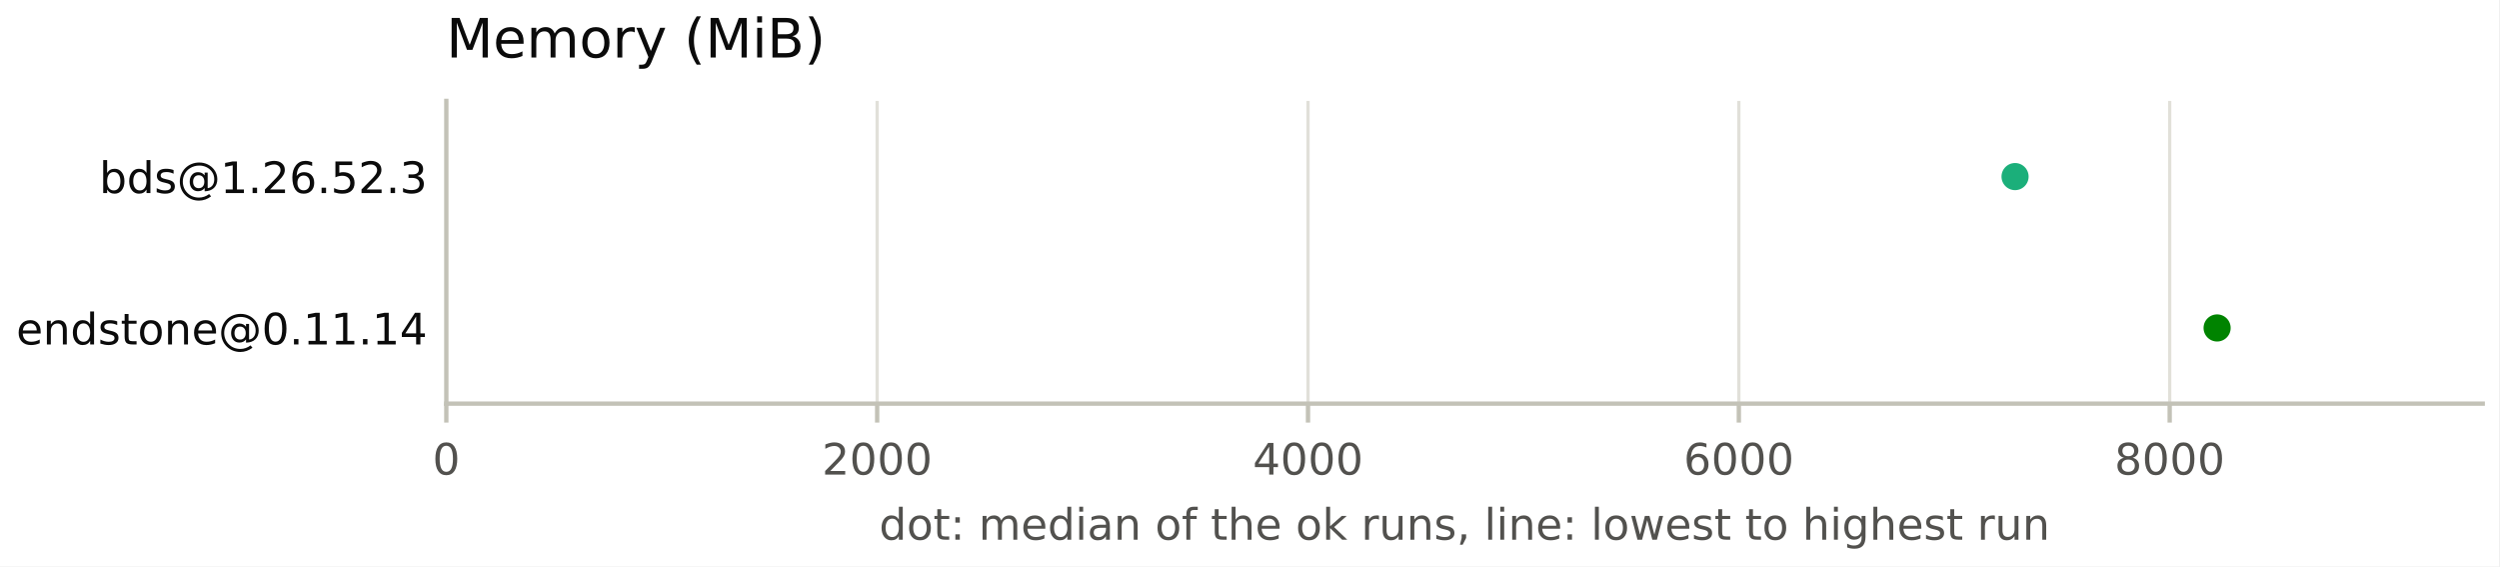
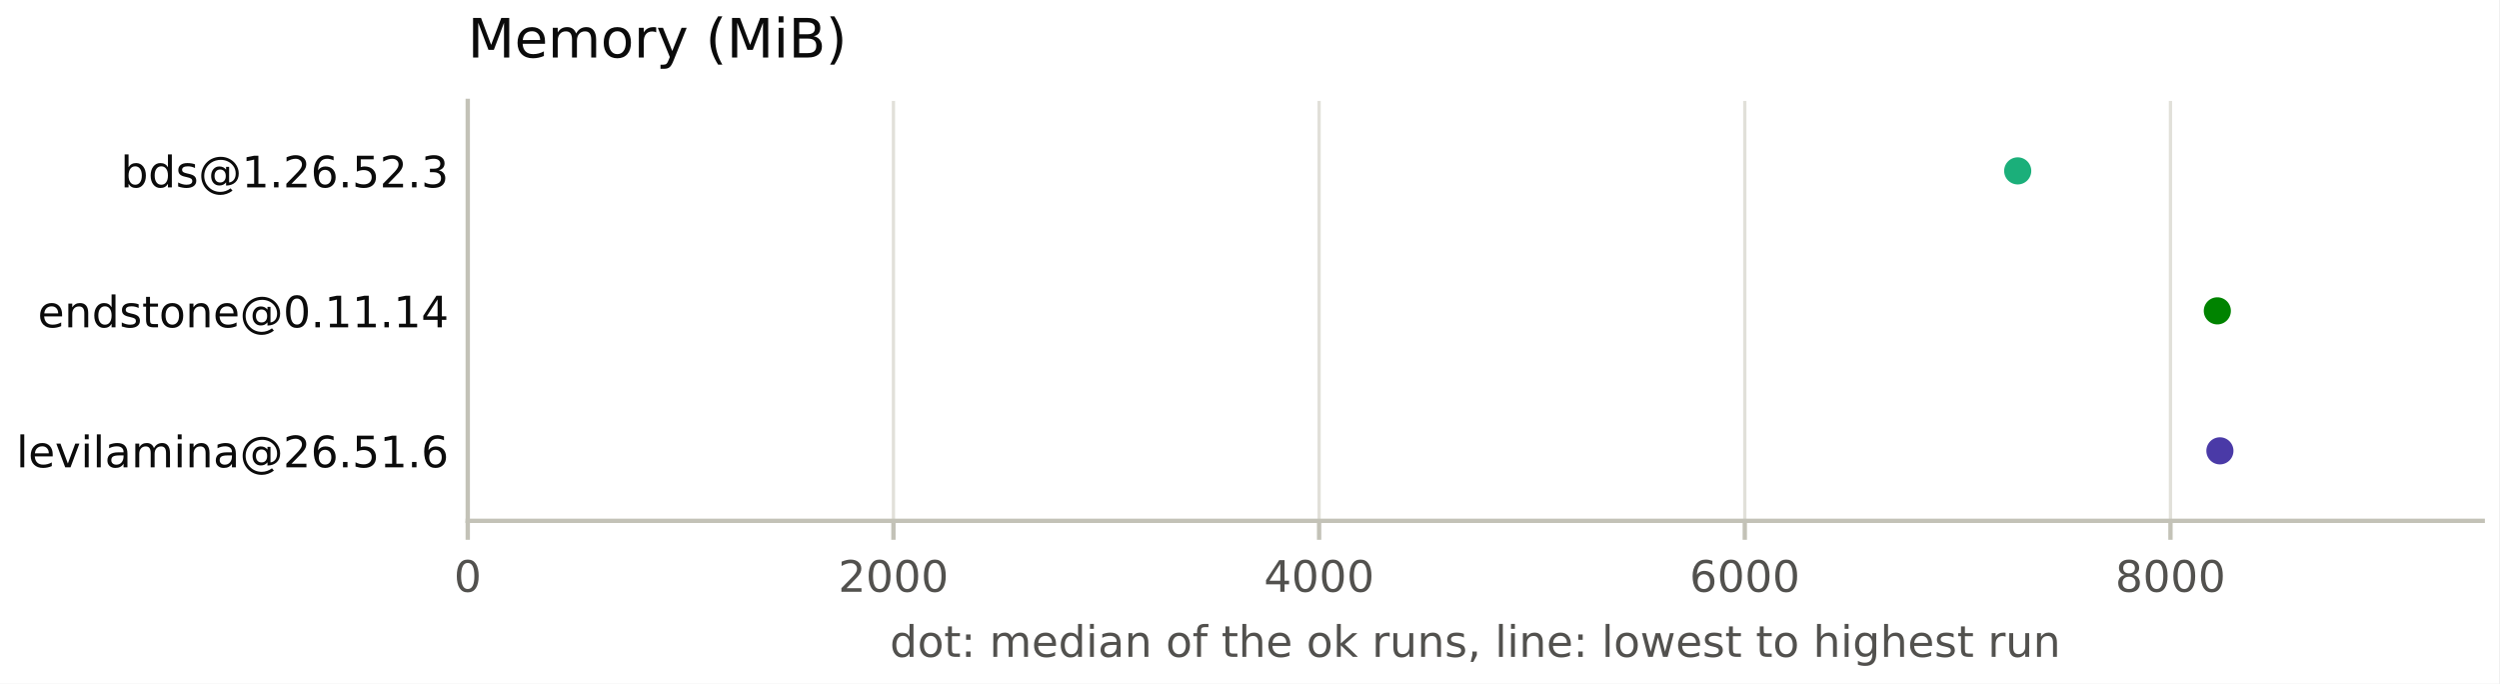
- <svg xmlns="http://www.w3.org/2000/svg" xmlns:xlink="http://www.w3.org/1999/xlink" width="460.8pt" height="104.4pt" viewBox="0 0 460.8 104.4" version="1.1">
+ <svg xmlns="http://www.w3.org/2000/svg" xmlns:xlink="http://www.w3.org/1999/xlink" width="460.8pt" height="126pt" viewBox="0 0 460.8 126" version="1.1">
  <defs>
    <style type="text/css">*{stroke-linejoin: round; stroke-linecap: butt}</style>
  </defs>
  <g id="figure_1">
    <g id="patch_1">
-       <path d="M 0 104.4  L 460.8 104.4  L 460.8 0  L 0 0  z " style="fill: #ffffff" />
+       <path d="M 0 126  L 460.8 126  L 460.8 0  L 0 0  z " style="fill: #ffffff" />
    </g>
    <g id="axes_1">
      <g id="patch_2">
-         <path d="M 82.298 74.399  L 457.8 74.399  L 457.8 18.599  L 82.298 18.599  z " style="fill: #ffffff" />
+         <path d="M 86.25 95.999  L 457.8 95.999  L 457.8 18.599  L 86.25 18.599  z " style="fill: #ffffff" />
      </g>
      <g id="matplotlib.axis_1">
        <g id="xtick_1">
          <g id="line2d_1">
-             <path d="M 82.298 74.399  L 82.298 18.599  " clip-path="url(#p30467eb865)" style="fill: none; stroke: #e1e0d9; stroke-width: 0.6; stroke-linecap: square" />
+             <path d="M 86.25 95.999  L 86.25 18.599  " clip-path="url(#p5b6364bfe5)" style="fill: none; stroke: #e1e0d9; stroke-width: 0.6; stroke-linecap: square" />
          </g>
          <g id="line2d_2">
            <defs>
-               <path id="m15f9dcf39e" d="M 0 0  L 0 3.5  " style="stroke: #c3c2b7; stroke-width: 0.8" />
+               <path id="m02d1c4ae77" d="M 0 0  L 0 3.5  " style="stroke: #c3c2b7; stroke-width: 0.8" />
            </defs>
            <g>
-               <use xlink:href="#m15f9dcf39e" x="82.298" y="74.399" style="fill: #c3c2b7; stroke: #c3c2b7; stroke-width: 0.8" />
+               <use xlink:href="#m02d1c4ae77" x="86.25" y="95.999" style="fill: #c3c2b7; stroke: #c3c2b7; stroke-width: 0.8" />
            </g>
          </g>
          <g id="text_1">
-             <g style="fill: #52514e" transform="translate(79.75274 87.47726) scale(0.08 -0.08)">
+             <g style="fill: #52514e" transform="translate(83.70524 109.0773) scale(0.08 -0.08)">
              <defs>
                <path id="DejaVuSans-13" d="M 2034 4250  Q 1547 4250 1301 3770  Q 1056 3291 1056 2328  Q 1056 1369 1301 889  Q 1547 409 2034 409  Q 2525 409 2770 889  Q 3016 1369 3016 2328  Q 3016 3291 2770 3770  Q 2525 4250 2034 4250  z M 2034 4750  Q 2819 4750 3233 4129  Q 3647 3509 3647 2328  Q 3647 1150 3233 529  Q 2819 -91 2034 -91  Q 1250 -91 836 529  Q 422 1150 422 2328  Q 422 3509 836 4129  Q 1250 4750 2034 4750  z " transform="scale(0.015625)" />
              </defs>
              <use xlink:href="#DejaVuSans-13" />
            </g>
          </g>
        </g>
        <g id="xtick_2">
          <g id="line2d_3">
-             <path d="M 161.742 74.399  L 161.742 18.599  " clip-path="url(#p30467eb865)" style="fill: none; stroke: #e1e0d9; stroke-width: 0.6; stroke-linecap: square" />
+             <path d="M 164.743 95.999  L 164.743 18.599  " clip-path="url(#p5b6364bfe5)" style="fill: none; stroke: #e1e0d9; stroke-width: 0.6; stroke-linecap: square" />
          </g>
          <g id="line2d_4">
            <g>
-               <use xlink:href="#m15f9dcf39e" x="161.742" y="74.399" style="fill: #c3c2b7; stroke: #c3c2b7; stroke-width: 0.8" />
+               <use xlink:href="#m02d1c4ae77" x="164.743" y="95.999" style="fill: #c3c2b7; stroke: #c3c2b7; stroke-width: 0.8" />
            </g>
          </g>
          <g id="text_2">
-             <g style="fill: #52514e" transform="translate(151.5623 87.47726) scale(0.08 -0.08)">
+             <g style="fill: #52514e" transform="translate(154.5631 109.0773) scale(0.08 -0.08)">
              <defs>
                <path id="DejaVuSans-15" d="M 1228 531  L 3431 531  L 3431 0  L 469 0  L 469 531  Q 828 903 1448 1529  Q 2069 2156 2228 2338  Q 2531 2678 2651 2914  Q 2772 3150 2772 3378  Q 2772 3750 2511 3984  Q 2250 4219 1831 4219  Q 1534 4219 1204 4116  Q 875 4013 500 3803  L 500 4441  Q 881 4594 1212 4672  Q 1544 4750 1819 4750  Q 2544 4750 2975 4387  Q 3406 4025 3406 3419  Q 3406 3131 3298 2873  Q 3191 2616 2906 2266  Q 2828 2175 2409 1742  Q 1991 1309 1228 531  z " transform="scale(0.015625)" />
              </defs>
              <use xlink:href="#DejaVuSans-15" />
              <use xlink:href="#DejaVuSans-13" transform="translate(63.625 0)" />
              <use xlink:href="#DejaVuSans-13" transform="translate(127.25 0)" />
              <use xlink:href="#DejaVuSans-13" transform="translate(190.875 0)" />
            </g>
          </g>
        </g>
        <g id="xtick_3">
          <g id="line2d_5">
-             <path d="M 241.187 74.399  L 241.187 18.599  " clip-path="url(#p30467eb865)" style="fill: none; stroke: #e1e0d9; stroke-width: 0.6; stroke-linecap: square" />
+             <path d="M 243.236 95.999  L 243.236 18.599  " clip-path="url(#p5b6364bfe5)" style="fill: none; stroke: #e1e0d9; stroke-width: 0.6; stroke-linecap: square" />
          </g>
          <g id="line2d_6">
            <g>
-               <use xlink:href="#m15f9dcf39e" x="241.187" y="74.399" style="fill: #c3c2b7; stroke: #c3c2b7; stroke-width: 0.8" />
+               <use xlink:href="#m02d1c4ae77" x="243.236" y="95.999" style="fill: #c3c2b7; stroke: #c3c2b7; stroke-width: 0.8" />
            </g>
          </g>
          <g id="text_3">
-             <g style="fill: #52514e" transform="translate(231.0069 87.47726) scale(0.08 -0.08)">
+             <g style="fill: #52514e" transform="translate(233.056 109.0773) scale(0.08 -0.08)">
              <defs>
                <path id="DejaVuSans-17" d="M 2419 4116  L 825 1625  L 2419 1625  L 2419 4116  z M 2253 4666  L 3047 4666  L 3047 1625  L 3713 1625  L 3713 1100  L 3047 1100  L 3047 0  L 2419 0  L 2419 1100  L 313 1100  L 313 1709  L 2253 4666  z " transform="scale(0.015625)" />
              </defs>
              <use xlink:href="#DejaVuSans-17" />
              <use xlink:href="#DejaVuSans-13" transform="translate(63.625 0)" />
              <use xlink:href="#DejaVuSans-13" transform="translate(127.25 0)" />
              <use xlink:href="#DejaVuSans-13" transform="translate(190.875 0)" />
            </g>
          </g>
        </g>
        <g id="xtick_4">
          <g id="line2d_7">
-             <path d="M 320.631 74.399  L 320.631 18.599  " clip-path="url(#p30467eb865)" style="fill: none; stroke: #e1e0d9; stroke-width: 0.6; stroke-linecap: square" />
+             <path d="M 321.729 95.999  L 321.729 18.599  " clip-path="url(#p5b6364bfe5)" style="fill: none; stroke: #e1e0d9; stroke-width: 0.6; stroke-linecap: square" />
          </g>
          <g id="line2d_8">
            <g>
-               <use xlink:href="#m15f9dcf39e" x="320.631" y="74.399" style="fill: #c3c2b7; stroke: #c3c2b7; stroke-width: 0.8" />
+               <use xlink:href="#m02d1c4ae77" x="321.729" y="95.999" style="fill: #c3c2b7; stroke: #c3c2b7; stroke-width: 0.8" />
            </g>
          </g>
          <g id="text_4">
-             <g style="fill: #52514e" transform="translate(310.4514 87.47726) scale(0.08 -0.08)">
+             <g style="fill: #52514e" transform="translate(311.5489 109.0773) scale(0.08 -0.08)">
              <defs>
                <path id="DejaVuSans-19" d="M 2113 2584  Q 1688 2584 1439 2293  Q 1191 2003 1191 1497  Q 1191 994 1439 701  Q 1688 409 2113 409  Q 2538 409 2786 701  Q 3034 994 3034 1497  Q 3034 2003 2786 2293  Q 2538 2584 2113 2584  z M 3366 4563  L 3366 3988  Q 3128 4100 2886 4159  Q 2644 4219 2406 4219  Q 1781 4219 1451 3797  Q 1122 3375 1075 2522  Q 1259 2794 1537 2939  Q 1816 3084 2150 3084  Q 2853 3084 3261 2657  Q 3669 2231 3669 1497  Q 3669 778 3244 343  Q 2819 -91 2113 -91  Q 1303 -91 875 529  Q 447 1150 447 2328  Q 447 3434 972 4092  Q 1497 4750 2381 4750  Q 2619 4750 2861 4703  Q 3103 4656 3366 4563  z " transform="scale(0.015625)" />
              </defs>
              <use xlink:href="#DejaVuSans-19" />
              <use xlink:href="#DejaVuSans-13" transform="translate(63.625 0)" />
              <use xlink:href="#DejaVuSans-13" transform="translate(127.25 0)" />
              <use xlink:href="#DejaVuSans-13" transform="translate(190.875 0)" />
            </g>
          </g>
        </g>
        <g id="xtick_5">
          <g id="line2d_9">
-             <path d="M 400.076 74.399  L 400.076 18.599  " clip-path="url(#p30467eb865)" style="fill: none; stroke: #e1e0d9; stroke-width: 0.6; stroke-linecap: square" />
+             <path d="M 400.222 95.999  L 400.222 18.599  " clip-path="url(#p5b6364bfe5)" style="fill: none; stroke: #e1e0d9; stroke-width: 0.6; stroke-linecap: square" />
          </g>
          <g id="line2d_10">
            <g>
-               <use xlink:href="#m15f9dcf39e" x="400.076" y="74.399" style="fill: #c3c2b7; stroke: #c3c2b7; stroke-width: 0.8" />
+               <use xlink:href="#m02d1c4ae77" x="400.222" y="95.999" style="fill: #c3c2b7; stroke: #c3c2b7; stroke-width: 0.8" />
            </g>
          </g>
          <g id="text_5">
-             <g style="fill: #52514e" transform="translate(389.896 87.47726) scale(0.08 -0.08)">
+             <g style="fill: #52514e" transform="translate(390.0418 109.0773) scale(0.08 -0.08)">
              <defs>
                <path id="DejaVuSans-1b" d="M 2034 2216  Q 1584 2216 1326 1975  Q 1069 1734 1069 1313  Q 1069 891 1326 650  Q 1584 409 2034 409  Q 2484 409 2743 651  Q 3003 894 3003 1313  Q 3003 1734 2745 1975  Q 2488 2216 2034 2216  z M 1403 2484  Q 997 2584 770 2862  Q 544 3141 544 3541  Q 544 4100 942 4425  Q 1341 4750 2034 4750  Q 2731 4750 3128 4425  Q 3525 4100 3525 3541  Q 3525 3141 3298 2862  Q 3072 2584 2669 2484  Q 3125 2378 3379 2068  Q 3634 1759 3634 1313  Q 3634 634 3220 271  Q 2806 -91 2034 -91  Q 1263 -91 848 271  Q 434 634 434 1313  Q 434 1759 690 2068  Q 947 2378 1403 2484  z M 1172 3481  Q 1172 3119 1398 2916  Q 1625 2713 2034 2713  Q 2441 2713 2670 2916  Q 2900 3119 2900 3481  Q 2900 3844 2670 4047  Q 2441 4250 2034 4250  Q 1625 4250 1398 4047  Q 1172 3844 1172 3481  z " transform="scale(0.015625)" />
              </defs>
              <use xlink:href="#DejaVuSans-1b" />
              <use xlink:href="#DejaVuSans-13" transform="translate(63.625 0)" />
              <use xlink:href="#DejaVuSans-13" transform="translate(127.25 0)" />
              <use xlink:href="#DejaVuSans-13" transform="translate(190.875 0)" />
            </g>
          </g>
        </g>
        <g id="text_6">
-           <g style="fill: #52514e" transform="translate(162.1131 99.47789) scale(0.08 -0.08)">
+           <g style="fill: #52514e" transform="translate(164.0894 121.0779) scale(0.08 -0.08)">
            <defs>
              <path id="DejaVuSans-47" d="M 2906 2969  L 2906 4863  L 3481 4863  L 3481 0  L 2906 0  L 2906 525  Q 2725 213 2448 61  Q 2172 -91 1784 -91  Q 1150 -91 751 415  Q 353 922 353 1747  Q 353 2572 751 3078  Q 1150 3584 1784 3584  Q 2172 3584 2448 3432  Q 2725 3281 2906 2969  z M 947 1747  Q 947 1113 1208 752  Q 1469 391 1925 391  Q 2381 391 2643 752  Q 2906 1113 2906 1747  Q 2906 2381 2643 2742  Q 2381 3103 1925 3103  Q 1469 3103 1208 2742  Q 947 2381 947 1747  z " transform="scale(0.015625)" />
              <path id="DejaVuSans-52" d="M 1959 3097  Q 1497 3097 1228 2736  Q 959 2375 959 1747  Q 959 1119 1226 758  Q 1494 397 1959 397  Q 2419 397 2687 759  Q 2956 1122 2956 1747  Q 2956 2369 2687 2733  Q 2419 3097 1959 3097  z M 1959 3584  Q 2709 3584 3137 3096  Q 3566 2609 3566 1747  Q 3566 888 3137 398  Q 2709 -91 1959 -91  Q 1206 -91 779 398  Q 353 888 353 1747  Q 353 2609 779 3096  Q 1206 3584 1959 3584  z " transform="scale(0.015625)" />
              <path id="DejaVuSans-57" d="M 1172 4494  L 1172 3500  L 2356 3500  L 2356 3053  L 1172 3053  L 1172 1153  Q 1172 725 1289 603  Q 1406 481 1766 481  L 2356 481  L 2356 0  L 1766 0  Q 1100 0 847 248  Q 594 497 594 1153  L 594 3053  L 172 3053  L 172 3500  L 594 3500  L 594 4494  L 1172 4494  z " transform="scale(0.015625)" />
              <path id="DejaVuSans-1d" d="M 750 794  L 1409 794  L 1409 0  L 750 0  L 750 794  z M 750 3309  L 1409 3309  L 1409 2516  L 750 2516  L 750 3309  z " transform="scale(0.015625)" />
              <path id="DejaVuSans-3" transform="scale(0.015625)" />
              <path id="DejaVuSans-50" d="M 3328 2828  Q 3544 3216 3844 3400  Q 4144 3584 4550 3584  Q 5097 3584 5394 3201  Q 5691 2819 5691 2113  L 5691 0  L 5113 0  L 5113 2094  Q 5113 2597 4934 2840  Q 4756 3084 4391 3084  Q 3944 3084 3684 2787  Q 3425 2491 3425 1978  L 3425 0  L 2847 0  L 2847 2094  Q 2847 2600 2669 2842  Q 2491 3084 2119 3084  Q 1678 3084 1418 2786  Q 1159 2488 1159 1978  L 1159 0  L 581 0  L 581 3500  L 1159 3500  L 1159 2956  Q 1356 3278 1631 3431  Q 1906 3584 2284 3584  Q 2666 3584 2933 3390  Q 3200 3197 3328 2828  z " transform="scale(0.015625)" />
              <path id="DejaVuSans-48" d="M 3597 1894  L 3597 1613  L 953 1613  Q 991 1019 1311 708  Q 1631 397 2203 397  Q 2534 397 2845 478  Q 3156 559 3463 722  L 3463 178  Q 3153 47 2828 -22  Q 2503 -91 2169 -91  Q 1331 -91 842 396  Q 353 884 353 1716  Q 353 2575 817 3079  Q 1281 3584 2069 3584  Q 2775 3584 3186 3129  Q 3597 2675 3597 1894  z M 3022 2063  Q 3016 2534 2758 2815  Q 2500 3097 2075 3097  Q 1594 3097 1305 2825  Q 1016 2553 972 2059  L 3022 2063  z " transform="scale(0.015625)" />
              <path id="DejaVuSans-4c" d="M 603 3500  L 1178 3500  L 1178 0  L 603 0  L 603 3500  z M 603 4863  L 1178 4863  L 1178 4134  L 603 4134  L 603 4863  z " transform="scale(0.015625)" />
              <path id="DejaVuSans-44" d="M 2194 1759  Q 1497 1759 1228 1600  Q 959 1441 959 1056  Q 959 750 1161 570  Q 1363 391 1709 391  Q 2188 391 2477 730  Q 2766 1069 2766 1631  L 2766 1759  L 2194 1759  z M 3341 1997  L 3341 0  L 2766 0  L 2766 531  Q 2569 213 2275 61  Q 1981 -91 1556 -91  Q 1019 -91 701 211  Q 384 513 384 1019  Q 384 1609 779 1909  Q 1175 2209 1959 2209  L 2766 2209  L 2766 2266  Q 2766 2663 2505 2880  Q 2244 3097 1772 3097  Q 1472 3097 1187 3025  Q 903 2953 641 2809  L 641 3341  Q 956 3463 1253 3523  Q 1550 3584 1831 3584  Q 2591 3584 2966 3190  Q 3341 2797 3341 1997  z " transform="scale(0.015625)" />
              <path id="DejaVuSans-51" d="M 3513 2113  L 3513 0  L 2938 0  L 2938 2094  Q 2938 2591 2744 2837  Q 2550 3084 2163 3084  Q 1697 3084 1428 2787  Q 1159 2491 1159 1978  L 1159 0  L 581 0  L 581 3500  L 1159 3500  L 1159 2956  Q 1366 3272 1645 3428  Q 1925 3584 2291 3584  Q 2894 3584 3203 3211  Q 3513 2838 3513 2113  z " transform="scale(0.015625)" />
              <path id="DejaVuSans-49" d="M 2375 4863  L 2375 4384  L 1825 4384  Q 1516 4384 1395 4259  Q 1275 4134 1275 3809  L 1275 3500  L 2222 3500  L 2222 3053  L 1275 3053  L 1275 0  L 697 0  L 697 3053  L 147 3053  L 147 3500  L 697 3500  L 697 3744  Q 697 4328 969 4595  Q 1241 4863 1831 4863  L 2375 4863  z " transform="scale(0.015625)" />
              <path id="DejaVuSans-4b" d="M 3513 2113  L 3513 0  L 2938 0  L 2938 2094  Q 2938 2591 2744 2837  Q 2550 3084 2163 3084  Q 1697 3084 1428 2787  Q 1159 2491 1159 1978  L 1159 0  L 581 0  L 581 4863  L 1159 4863  L 1159 2956  Q 1366 3272 1645 3428  Q 1925 3584 2291 3584  Q 2894 3584 3203 3211  Q 3513 2838 3513 2113  z " transform="scale(0.015625)" />
              <path id="DejaVuSans-4e" d="M 581 4863  L 1159 4863  L 1159 1991  L 2875 3500  L 3609 3500  L 1753 1863  L 3688 0  L 2938 0  L 1159 1709  L 1159 0  L 581 0  L 581 4863  z " transform="scale(0.015625)" />
              <path id="DejaVuSans-55" d="M 2631 2963  Q 2534 3019 2420 3045  Q 2306 3072 2169 3072  Q 1681 3072 1420 2755  Q 1159 2438 1159 1844  L 1159 0  L 581 0  L 581 3500  L 1159 3500  L 1159 2956  Q 1341 3275 1631 3429  Q 1922 3584 2338 3584  Q 2397 3584 2469 3576  Q 2541 3569 2628 3553  L 2631 2963  z " transform="scale(0.015625)" />
              <path id="DejaVuSans-58" d="M 544 1381  L 544 3500  L 1119 3500  L 1119 1403  Q 1119 906 1312 657  Q 1506 409 1894 409  Q 2359 409 2629 706  Q 2900 1003 2900 1516  L 2900 3500  L 3475 3500  L 3475 0  L 2900 0  L 2900 538  Q 2691 219 2414 64  Q 2138 -91 1772 -91  Q 1169 -91 856 284  Q 544 659 544 1381  z M 1991 3584  L 1991 3584  z " transform="scale(0.015625)" />
              <path id="DejaVuSans-56" d="M 2834 3397  L 2834 2853  Q 2591 2978 2328 3040  Q 2066 3103 1784 3103  Q 1356 3103 1142 2972  Q 928 2841 928 2578  Q 928 2378 1081 2264  Q 1234 2150 1697 2047  L 1894 2003  Q 2506 1872 2764 1633  Q 3022 1394 3022 966  Q 3022 478 2636 193  Q 2250 -91 1575 -91  Q 1294 -91 989 -36  Q 684 19 347 128  L 347 722  Q 666 556 975 473  Q 1284 391 1588 391  Q 1994 391 2212 530  Q 2431 669 2431 922  Q 2431 1156 2273 1281  Q 2116 1406 1581 1522  L 1381 1569  Q 847 1681 609 1914  Q 372 2147 372 2553  Q 372 3047 722 3315  Q 1072 3584 1716 3584  Q 2034 3584 2315 3537  Q 2597 3491 2834 3397  z " transform="scale(0.015625)" />
              <path id="DejaVuSans-f" d="M 750 794  L 1409 794  L 1409 256  L 897 -744  L 494 -744  L 750 256  L 750 794  z " transform="scale(0.015625)" />
              <path id="DejaVuSans-4f" d="M 603 4863  L 1178 4863  L 1178 0  L 603 0  L 603 4863  z " transform="scale(0.015625)" />
              <path id="DejaVuSans-5a" d="M 269 3500  L 844 3500  L 1563 769  L 2278 3500  L 2956 3500  L 3675 769  L 4391 3500  L 4966 3500  L 4050 0  L 3372 0  L 2619 2869  L 1863 0  L 1184 0  L 269 3500  z " transform="scale(0.015625)" />
              <path id="DejaVuSans-4a" d="M 2906 1791  Q 2906 2416 2648 2759  Q 2391 3103 1925 3103  Q 1463 3103 1205 2759  Q 947 2416 947 1791  Q 947 1169 1205 825  Q 1463 481 1925 481  Q 2391 481 2648 825  Q 2906 1169 2906 1791  z M 3481 434  Q 3481 -459 3084 -895  Q 2688 -1331 1869 -1331  Q 1566 -1331 1297 -1286  Q 1028 -1241 775 -1147  L 775 -588  Q 1028 -725 1275 -790  Q 1522 -856 1778 -856  Q 2344 -856 2625 -561  Q 2906 -266 2906 331  L 2906 616  Q 2728 306 2450 153  Q 2172 0 1784 0  Q 1141 0 747 490  Q 353 981 353 1791  Q 353 2603 747 3093  Q 1141 3584 1784 3584  Q 2172 3584 2450 3431  Q 2728 3278 2906 2969  L 2906 3500  L 3481 3500  L 3481 434  z " transform="scale(0.015625)" />
            </defs>
            <use xlink:href="#DejaVuSans-47" />
            <use xlink:href="#DejaVuSans-52" transform="translate(63.48438 0)" />
            <use xlink:href="#DejaVuSans-57" transform="translate(124.6719 0)" />
            <use xlink:href="#DejaVuSans-1d" transform="translate(163.875 0)" />
            <use xlink:href="#DejaVuSans-3" transform="translate(197.5625 0)" />
            <use xlink:href="#DejaVuSans-50" transform="translate(229.3438 0)" />
            <use xlink:href="#DejaVuSans-48" transform="translate(326.75 0)" />
            <use xlink:href="#DejaVuSans-47" transform="translate(388.2812 0)" />
            <use xlink:href="#DejaVuSans-4c" transform="translate(451.7656 0)" />
            <use xlink:href="#DejaVuSans-44" transform="translate(479.5469 0)" />
            <use xlink:href="#DejaVuSans-51" transform="translate(540.8281 0)" />
            <use xlink:href="#DejaVuSans-3" transform="translate(604.2031 0)" />
            <use xlink:href="#DejaVuSans-52" transform="translate(635.9844 0)" />
            <use xlink:href="#DejaVuSans-49" transform="translate(697.1719 0)" />
            <use xlink:href="#DejaVuSans-3" transform="translate(732.375 0)" />
            <use xlink:href="#DejaVuSans-57" transform="translate(764.1562 0)" />
            <use xlink:href="#DejaVuSans-4b" transform="translate(803.3594 0)" />
            <use xlink:href="#DejaVuSans-48" transform="translate(866.7344 0)" />
            <use xlink:href="#DejaVuSans-3" transform="translate(928.2656 0)" />
            <use xlink:href="#DejaVuSans-52" transform="translate(960.0469 0)" />
            <use xlink:href="#DejaVuSans-4e" transform="translate(1021.234 0)" />
            <use xlink:href="#DejaVuSans-3" transform="translate(1079.141 0)" />
            <use xlink:href="#DejaVuSans-55" transform="translate(1110.922 0)" />
            <use xlink:href="#DejaVuSans-58" transform="translate(1152.031 0)" />
            <use xlink:href="#DejaVuSans-51" transform="translate(1215.406 0)" />
            <use xlink:href="#DejaVuSans-56" transform="translate(1278.781 0)" />
            <use xlink:href="#DejaVuSans-f" transform="translate(1330.875 0)" />
            <use xlink:href="#DejaVuSans-3" transform="translate(1362.656 0)" />
            <use xlink:href="#DejaVuSans-4f" transform="translate(1394.438 0)" />
            <use xlink:href="#DejaVuSans-4c" transform="translate(1422.219 0)" />
            <use xlink:href="#DejaVuSans-51" transform="translate(1450 0)" />
            <use xlink:href="#DejaVuSans-48" transform="translate(1513.375 0)" />
            <use xlink:href="#DejaVuSans-1d" transform="translate(1574.906 0)" />
            <use xlink:href="#DejaVuSans-3" transform="translate(1608.594 0)" />
            <use xlink:href="#DejaVuSans-4f" transform="translate(1640.375 0)" />
            <use xlink:href="#DejaVuSans-52" transform="translate(1668.156 0)" />
            <use xlink:href="#DejaVuSans-5a" transform="translate(1729.344 0)" />
            <use xlink:href="#DejaVuSans-48" transform="translate(1811.125 0)" />
            <use xlink:href="#DejaVuSans-56" transform="translate(1872.656 0)" />
            <use xlink:href="#DejaVuSans-57" transform="translate(1924.75 0)" />
            <use xlink:href="#DejaVuSans-3" transform="translate(1963.953 0)" />
            <use xlink:href="#DejaVuSans-57" transform="translate(1995.734 0)" />
            <use xlink:href="#DejaVuSans-52" transform="translate(2034.938 0)" />
            <use xlink:href="#DejaVuSans-3" transform="translate(2096.125 0)" />
            <use xlink:href="#DejaVuSans-4b" transform="translate(2127.906 0)" />
            <use xlink:href="#DejaVuSans-4c" transform="translate(2191.281 0)" />
            <use xlink:href="#DejaVuSans-4a" transform="translate(2219.062 0)" />
            <use xlink:href="#DejaVuSans-4b" transform="translate(2282.547 0)" />
            <use xlink:href="#DejaVuSans-48" transform="translate(2345.922 0)" />
            <use xlink:href="#DejaVuSans-56" transform="translate(2407.453 0)" />
            <use xlink:href="#DejaVuSans-57" transform="translate(2459.547 0)" />
            <use xlink:href="#DejaVuSans-3" transform="translate(2498.75 0)" />
            <use xlink:href="#DejaVuSans-55" transform="translate(2530.531 0)" />
            <use xlink:href="#DejaVuSans-58" transform="translate(2571.641 0)" />
            <use xlink:href="#DejaVuSans-51" transform="translate(2635.016 0)" />
          </g>
        </g>
      </g>
      <g id="matplotlib.axis_2">
        <g id="ytick_1">
          <g id="line2d_11" />
          <g id="text_7">
-             <g style="fill: #0b0b0b" transform="translate(18.30524 35.58817) scale(0.08 -0.08)">
+             <g style="fill: #0b0b0b" transform="translate(22.25774 34.53813) scale(0.08 -0.08)">
              <defs>
                <path id="DejaVuSans-45" d="M 3116 1747  Q 3116 2381 2855 2742  Q 2594 3103 2138 3103  Q 1681 3103 1420 2742  Q 1159 2381 1159 1747  Q 1159 1113 1420 752  Q 1681 391 2138 391  Q 2594 391 2855 752  Q 3116 1113 3116 1747  z M 1159 2969  Q 1341 3281 1617 3432  Q 1894 3584 2278 3584  Q 2916 3584 3314 3078  Q 3713 2572 3713 1747  Q 3713 922 3314 415  Q 2916 -91 2278 -91  Q 1894 -91 1617 61  Q 1341 213 1159 525  L 1159 0  L 581 0  L 581 4863  L 1159 4863  L 1159 2969  z " transform="scale(0.015625)" />
                <path id="DejaVuSans-23" d="M 2381 1678  Q 2381 1231 2603 976  Q 2825 722 3213 722  Q 3597 722 3817 978  Q 4038 1234 4038 1678  Q 4038 2116 3813 2373  Q 3588 2631 3206 2631  Q 2828 2631 2604 2375  Q 2381 2119 2381 1678  z M 4084 744  Q 3897 503 3655 389  Q 3413 275 3091 275  Q 2553 275 2217 664  Q 1881 1053 1881 1678  Q 1881 2303 2218 2693  Q 2556 3084 3091 3084  Q 3413 3084 3656 2967  Q 3900 2850 4084 2613  L 4084 3022  L 4531 3022  L 4531 722  Q 4988 791 5245 1139  Q 5503 1488 5503 2041  Q 5503 2375 5404 2669  Q 5306 2963 5106 3213  Q 4781 3622 4314 3839  Q 3847 4056 3297 4056  Q 2913 4056 2559 3954  Q 2206 3853 1906 3653  Q 1416 3334 1139 2817  Q 863 2300 863 1697  Q 863 1200 1042 765  Q 1222 331 1563 0  Q 1891 -325 2322 -495  Q 2753 -666 3244 -666  Q 3647 -666 4036 -530  Q 4425 -394 4750 -141  L 5031 -488  Q 4641 -791 4180 -952  Q 3719 -1113 3244 -1113  Q 2666 -1113 2153 -908  Q 1641 -703 1241 -313  Q 841 78 631 592  Q 422 1106 422 1697  Q 422 2266 634 2781  Q 847 3297 1241 3688  Q 1644 4084 2172 4295  Q 2700 4506 3291 4506  Q 3953 4506 4520 4234  Q 5088 3963 5472 3463  Q 5706 3156 5829 2797  Q 5953 2438 5953 2053  Q 5953 1231 5456 756  Q 4959 281 4084 263  L 4084 744  z " transform="scale(0.015625)" />
                <path id="DejaVuSans-14" d="M 794 531  L 1825 531  L 1825 4091  L 703 3866  L 703 4441  L 1819 4666  L 2450 4666  L 2450 531  L 3481 531  L 3481 0  L 794 0  L 794 531  z " transform="scale(0.015625)" />
                <path id="DejaVuSans-11" d="M 684 794  L 1344 794  L 1344 0  L 684 0  L 684 794  z " transform="scale(0.015625)" />
                <path id="DejaVuSans-18" d="M 691 4666  L 3169 4666  L 3169 4134  L 1269 4134  L 1269 2991  Q 1406 3038 1543 3061  Q 1681 3084 1819 3084  Q 2600 3084 3056 2656  Q 3513 2228 3513 1497  Q 3513 744 3044 326  Q 2575 -91 1722 -91  Q 1428 -91 1123 -41  Q 819 9 494 109  L 494 744  Q 775 591 1075 516  Q 1375 441 1709 441  Q 2250 441 2565 725  Q 2881 1009 2881 1497  Q 2881 1984 2565 2268  Q 2250 2553 1709 2553  Q 1456 2553 1204 2497  Q 953 2441 691 2322  L 691 4666  z " transform="scale(0.015625)" />
                <path id="DejaVuSans-16" d="M 2597 2516  Q 3050 2419 3304 2112  Q 3559 1806 3559 1356  Q 3559 666 3084 287  Q 2609 -91 1734 -91  Q 1441 -91 1130 -33  Q 819 25 488 141  L 488 750  Q 750 597 1062 519  Q 1375 441 1716 441  Q 2309 441 2620 675  Q 2931 909 2931 1356  Q 2931 1769 2642 2001  Q 2353 2234 1838 2234  L 1294 2234  L 1294 2753  L 1863 2753  Q 2328 2753 2575 2939  Q 2822 3125 2822 3475  Q 2822 3834 2567 4026  Q 2313 4219 1838 4219  Q 1578 4219 1281 4162  Q 984 4106 628 3988  L 628 4550  Q 988 4650 1302 4700  Q 1616 4750 1894 4750  Q 2613 4750 3031 4423  Q 3450 4097 3450 3541  Q 3450 3153 3228 2886  Q 3006 2619 2597 2516  z " transform="scale(0.015625)" />
              </defs>
              <use xlink:href="#DejaVuSans-45" />
              <use xlink:href="#DejaVuSans-47" transform="translate(63.48438 0)" />
              <use xlink:href="#DejaVuSans-56" transform="translate(126.9688 0)" />
              <use xlink:href="#DejaVuSans-23" transform="translate(179.0625 0)" />
              <use xlink:href="#DejaVuSans-14" transform="translate(279.0625 0)" />
              <use xlink:href="#DejaVuSans-11" transform="translate(342.6875 0)" />
              <use xlink:href="#DejaVuSans-15" transform="translate(374.4688 0)" />
              <use xlink:href="#DejaVuSans-19" transform="translate(438.0938 0)" />
              <use xlink:href="#DejaVuSans-11" transform="translate(501.7188 0)" />
              <use xlink:href="#DejaVuSans-18" transform="translate(533.5 0)" />
              <use xlink:href="#DejaVuSans-15" transform="translate(597.125 0)" />
              <use xlink:href="#DejaVuSans-11" transform="translate(660.75 0)" />
              <use xlink:href="#DejaVuSans-16" transform="translate(692.5312 0)" />
            </g>
          </g>
        </g>
        <g id="ytick_2">
          <g id="line2d_12" />
          <g id="text_8">
-             <g style="fill: #0b0b0b" transform="translate(3.00024 63.4884) scale(0.08 -0.08)">
+             <g style="fill: #0b0b0b" transform="translate(6.95274 60.33828) scale(0.08 -0.08)">
              <use xlink:href="#DejaVuSans-48" />
              <use xlink:href="#DejaVuSans-51" transform="translate(61.53125 0)" />
              <use xlink:href="#DejaVuSans-47" transform="translate(124.9062 0)" />
              <use xlink:href="#DejaVuSans-56" transform="translate(188.3906 0)" />
              <use xlink:href="#DejaVuSans-57" transform="translate(240.4844 0)" />
              <use xlink:href="#DejaVuSans-52" transform="translate(279.6875 0)" />
              <use xlink:href="#DejaVuSans-51" transform="translate(340.875 0)" />
              <use xlink:href="#DejaVuSans-48" transform="translate(404.25 0)" />
              <use xlink:href="#DejaVuSans-23" transform="translate(465.7812 0)" />
              <use xlink:href="#DejaVuSans-13" transform="translate(565.7812 0)" />
              <use xlink:href="#DejaVuSans-11" transform="translate(629.4062 0)" />
              <use xlink:href="#DejaVuSans-14" transform="translate(661.1875 0)" />
              <use xlink:href="#DejaVuSans-14" transform="translate(724.8125 0)" />
              <use xlink:href="#DejaVuSans-11" transform="translate(788.4375 0)" />
              <use xlink:href="#DejaVuSans-14" transform="translate(820.2188 0)" />
              <use xlink:href="#DejaVuSans-17" transform="translate(883.8438 0)" />
            </g>
          </g>
        </g>
+         <g id="ytick_3">
+           <g id="line2d_13" />
+           <g id="text_9">
+             <g style="fill: #0b0b0b" transform="translate(3.00024 86.13843) scale(0.08 -0.08)">
+               <defs>
+                 <path id="DejaVuSans-59" d="M 191 3500  L 800 3500  L 1894 563  L 2988 3500  L 3597 3500  L 2284 0  L 1503 0  L 191 3500  z " transform="scale(0.015625)" />
+               </defs>
+               <use xlink:href="#DejaVuSans-4f" />
+               <use xlink:href="#DejaVuSans-48" transform="translate(27.78125 0)" />
+               <use xlink:href="#DejaVuSans-59" transform="translate(89.3125 0)" />
+               <use xlink:href="#DejaVuSans-4c" transform="translate(148.5 0)" />
+               <use xlink:href="#DejaVuSans-4f" transform="translate(176.2812 0)" />
+               <use xlink:href="#DejaVuSans-44" transform="translate(204.0625 0)" />
+               <use xlink:href="#DejaVuSans-50" transform="translate(265.3438 0)" />
+               <use xlink:href="#DejaVuSans-4c" transform="translate(362.75 0)" />
+               <use xlink:href="#DejaVuSans-51" transform="translate(390.5312 0)" />
+               <use xlink:href="#DejaVuSans-44" transform="translate(453.9062 0)" />
+               <use xlink:href="#DejaVuSans-23" transform="translate(515.1875 0)" />
+               <use xlink:href="#DejaVuSans-15" transform="translate(615.1875 0)" />
+               <use xlink:href="#DejaVuSans-19" transform="translate(678.8125 0)" />
+               <use xlink:href="#DejaVuSans-11" transform="translate(742.4375 0)" />
+               <use xlink:href="#DejaVuSans-18" transform="translate(774.2188 0)" />
+               <use xlink:href="#DejaVuSans-14" transform="translate(837.8438 0)" />
+               <use xlink:href="#DejaVuSans-11" transform="translate(901.4688 0)" />
+               <use xlink:href="#DejaVuSans-19" transform="translate(933.25 0)" />
+             </g>
+           </g>
+         </g>
      </g>
      <g id="LineCollection_1">
-         <path d="M 371.564 32.549  L 371.564 32.549  " clip-path="url(#p30467eb865)" style="fill: none; stroke: #1baf7a; stroke-width: 1.5" />
-       </g>
-       <g id="line2d_13">
-         <defs>
-           <path id="m092fb4cfea" d="M 0 3  C 0.796 3 1.559 2.684 2.121 2.121  C 2.684 1.559 3 0.796 3 0  C 3 -0.796 2.684 -1.559 2.121 -2.121  C 1.559 -2.684 0.796 -3 0 -3  C -0.796 -3 -1.559 -2.684 -2.121 -2.121  C -2.684 -1.559 -3 -0.796 -3 0  C -3 0.796 -2.684 1.559 -2.121 2.121  C -1.559 2.684 -0.796 3 0 3  z " style="stroke: #ffffff" />
-         </defs>
-         <g clip-path="url(#p30467eb865)">
-           <use xlink:href="#m092fb4cfea" x="371.564" y="32.549" style="fill: #1baf7a; stroke: #ffffff" />
-         </g>
-       </g>
-       <g id="LineCollection_2">
-         <path d="M 408.821 60.449  L 408.821 60.449  " clip-path="url(#p30467eb865)" style="fill: none; stroke: #008300; stroke-width: 1.5" />
+         <path d="M 372.052 31.499  L 372.052 31.499  " clip-path="url(#p5b6364bfe5)" style="fill: none; stroke: #1baf7a; stroke-width: 1.5" />
      </g>
      <g id="line2d_14">
        <defs>
-           <path id="m63fe08c5c5" d="M 0 3  C 0.796 3 1.559 2.684 2.121 2.121  C 2.684 1.559 3 0.796 3 0  C 3 -0.796 2.684 -1.559 2.121 -2.121  C 1.559 -2.684 0.796 -3 0 -3  C -0.796 -3 -1.559 -2.684 -2.121 -2.121  C -2.684 -1.559 -3 -0.796 -3 0  C -3 0.796 -2.684 1.559 -2.121 2.121  C -1.559 2.684 -0.796 3 0 3  z " style="stroke: #ffffff" />
+           <path id="m82466394e0" d="M 0 3  C 0.796 3 1.559 2.684 2.121 2.121  C 2.684 1.559 3 0.796 3 0  C 3 -0.796 2.684 -1.559 2.121 -2.121  C 1.559 -2.684 0.796 -3 0 -3  C -0.796 -3 -1.559 -2.684 -2.121 -2.121  C -2.684 -1.559 -3 -0.796 -3 0  C -3 0.796 -2.684 1.559 -2.121 2.121  C -1.559 2.684 -0.796 3 0 3  z " style="stroke: #ffffff" />
        </defs>
-         <g clip-path="url(#p30467eb865)">
-           <use xlink:href="#m63fe08c5c5" x="408.821" y="60.449" style="fill: #008300; stroke: #ffffff" />
+         <g clip-path="url(#p5b6364bfe5)">
+           <use xlink:href="#m82466394e0" x="372.052" y="31.499" style="fill: #1baf7a; stroke: #ffffff" />
+         </g>
+       </g>
+       <g id="LineCollection_2">
+         <path d="M 408.862 57.299  L 408.862 57.299  " clip-path="url(#p5b6364bfe5)" style="fill: none; stroke: #008300; stroke-width: 1.5" />
+       </g>
+       <g id="line2d_15">
+         <defs>
+           <path id="m5b5461ea09" d="M 0 3  C 0.796 3 1.559 2.684 2.121 2.121  C 2.684 1.559 3 0.796 3 0  C 3 -0.796 2.684 -1.559 2.121 -2.121  C 1.559 -2.684 0.796 -3 0 -3  C -0.796 -3 -1.559 -2.684 -2.121 -2.121  C -2.684 -1.559 -3 -0.796 -3 0  C -3 0.796 -2.684 1.559 -2.121 2.121  C -1.559 2.684 -0.796 3 0 3  z " style="stroke: #ffffff" />
+         </defs>
+         <g clip-path="url(#p5b6364bfe5)">
+           <use xlink:href="#m5b5461ea09" x="408.862" y="57.299" style="fill: #008300; stroke: #ffffff" />
+         </g>
+       </g>
+       <g id="LineCollection_3">
+         <path d="M 409.337 83.099  L 409.337 83.099  " clip-path="url(#p5b6364bfe5)" style="fill: none; stroke: #4a3aa7; stroke-width: 1.5" />
+       </g>
+       <g id="line2d_16">
+         <defs>
+           <path id="m1abdb38c85" d="M 0 3  C 0.796 3 1.559 2.684 2.121 2.121  C 2.684 1.559 3 0.796 3 0  C 3 -0.796 2.684 -1.559 2.121 -2.121  C 1.559 -2.684 0.796 -3 0 -3  C -0.796 -3 -1.559 -2.684 -2.121 -2.121  C -2.684 -1.559 -3 -0.796 -3 0  C -3 0.796 -2.684 1.559 -2.121 2.121  C -1.559 2.684 -0.796 3 0 3  z " style="stroke: #ffffff" />
+         </defs>
+         <g clip-path="url(#p5b6364bfe5)">
+           <use xlink:href="#m1abdb38c85" x="409.337" y="83.099" style="fill: #4a3aa7; stroke: #ffffff" />
        </g>
      </g>
      <g id="patch_3">
-         <path d="M 82.298 74.399  L 82.298 18.599  " style="fill: none; stroke: #c3c2b7; stroke-width: 0.8; stroke-linejoin: miter; stroke-linecap: square" />
+         <path d="M 86.25 95.999  L 86.25 18.599  " style="fill: none; stroke: #c3c2b7; stroke-width: 0.8; stroke-linejoin: miter; stroke-linecap: square" />
      </g>
      <g id="patch_4">
-         <path d="M 82.298 74.399  L 457.8 74.399  " style="fill: none; stroke: #c3c2b7; stroke-width: 0.8; stroke-linejoin: miter; stroke-linecap: square" />
-       </g>
-       <g id="text_9">
-         <g style="fill: #0b0b0b" transform="translate(82.29774 10.59868) scale(0.1 -0.1)">
+         <path d="M 86.25 95.999  L 457.8 95.999  " style="fill: none; stroke: #c3c2b7; stroke-width: 0.8; stroke-linejoin: miter; stroke-linecap: square" />
+       </g>
+       <g id="text_10">
+         <g style="fill: #0b0b0b" transform="translate(86.25024 10.59868) scale(0.1 -0.1)">
          <defs>
            <path id="DejaVuSans-30" d="M 628 4666  L 1569 4666  L 2759 1491  L 3956 4666  L 4897 4666  L 4897 0  L 4281 0  L 4281 4097  L 3078 897  L 2444 897  L 1241 4097  L 1241 0  L 628 0  L 628 4666  z " transform="scale(0.015625)" />
            <path id="DejaVuSans-5c" d="M 2059 -325  Q 1816 -950 1584 -1140  Q 1353 -1331 966 -1331  L 506 -1331  L 506 -850  L 844 -850  Q 1081 -850 1212 -737  Q 1344 -625 1503 -206  L 1606 56  L 191 3500  L 800 3500  L 1894 763  L 2988 3500  L 3597 3500  L 2059 -325  z " transform="scale(0.015625)" />
            <path id="DejaVuSans-b" d="M 1984 4856  Q 1566 4138 1362 3434  Q 1159 2731 1159 2009  Q 1159 1288 1364 580  Q 1569 -128 1984 -844  L 1484 -844  Q 1016 -109 783 600  Q 550 1309 550 2009  Q 550 2706 781 3412  Q 1013 4119 1484 4856  L 1984 4856  z " transform="scale(0.015625)" />
            <path id="DejaVuSans-25" d="M 1259 2228  L 1259 519  L 2272 519  Q 2781 519 3026 730  Q 3272 941 3272 1375  Q 3272 1813 3026 2020  Q 2781 2228 2272 2228  L 1259 2228  z M 1259 4147  L 1259 2741  L 2194 2741  Q 2656 2741 2882 2914  Q 3109 3088 3109 3444  Q 3109 3797 2882 3972  Q 2656 4147 2194 4147  L 1259 4147  z M 628 4666  L 2241 4666  Q 2963 4666 3353 4366  Q 3744 4066 3744 3513  Q 3744 3084 3544 2831  Q 3344 2578 2956 2516  Q 3422 2416 3680 2098  Q 3938 1781 3938 1306  Q 3938 681 3513 340  Q 3088 0 2303 0  L 628 0  L 628 4666  z " transform="scale(0.015625)" />
            <path id="DejaVuSans-c" d="M 513 4856  L 1013 4856  Q 1481 4119 1714 3412  Q 1947 2706 1947 2009  Q 1947 1309 1714 600  Q 1481 -109 1013 -844  L 513 -844  Q 928 -128 1133 580  Q 1338 1288 1338 2009  Q 1338 2731 1133 3434  Q 928 4138 513 4856  z " transform="scale(0.015625)" />
          </defs>
          <use xlink:href="#DejaVuSans-30" />
          <use xlink:href="#DejaVuSans-48" transform="translate(86.28125 0)" />
          <use xlink:href="#DejaVuSans-50" transform="translate(147.8125 0)" />
          <use xlink:href="#DejaVuSans-52" transform="translate(245.2188 0)" />
          <use xlink:href="#DejaVuSans-55" transform="translate(306.4062 0)" />
          <use xlink:href="#DejaVuSans-5c" transform="translate(347.5156 0)" />
          <use xlink:href="#DejaVuSans-3" transform="translate(406.7031 0)" />
          <use xlink:href="#DejaVuSans-b" transform="translate(438.4844 0)" />
          <use xlink:href="#DejaVuSans-30" transform="translate(477.5 0)" />
          <use xlink:href="#DejaVuSans-4c" transform="translate(563.7812 0)" />
          <use xlink:href="#DejaVuSans-25" transform="translate(591.5625 0)" />
          <use xlink:href="#DejaVuSans-c" transform="translate(660.1719 0)" />
        </g>
      </g>
    </g>
  </g>
  <defs>
-     <clipPath id="p30467eb865">
-       <rect x="82.298" y="18.599" width="375.502" height="55.8" />
+     <clipPath id="p5b6364bfe5">
+       <rect x="86.25" y="18.599" width="371.55" height="77.4" />
    </clipPath>
  </defs>
</svg>
